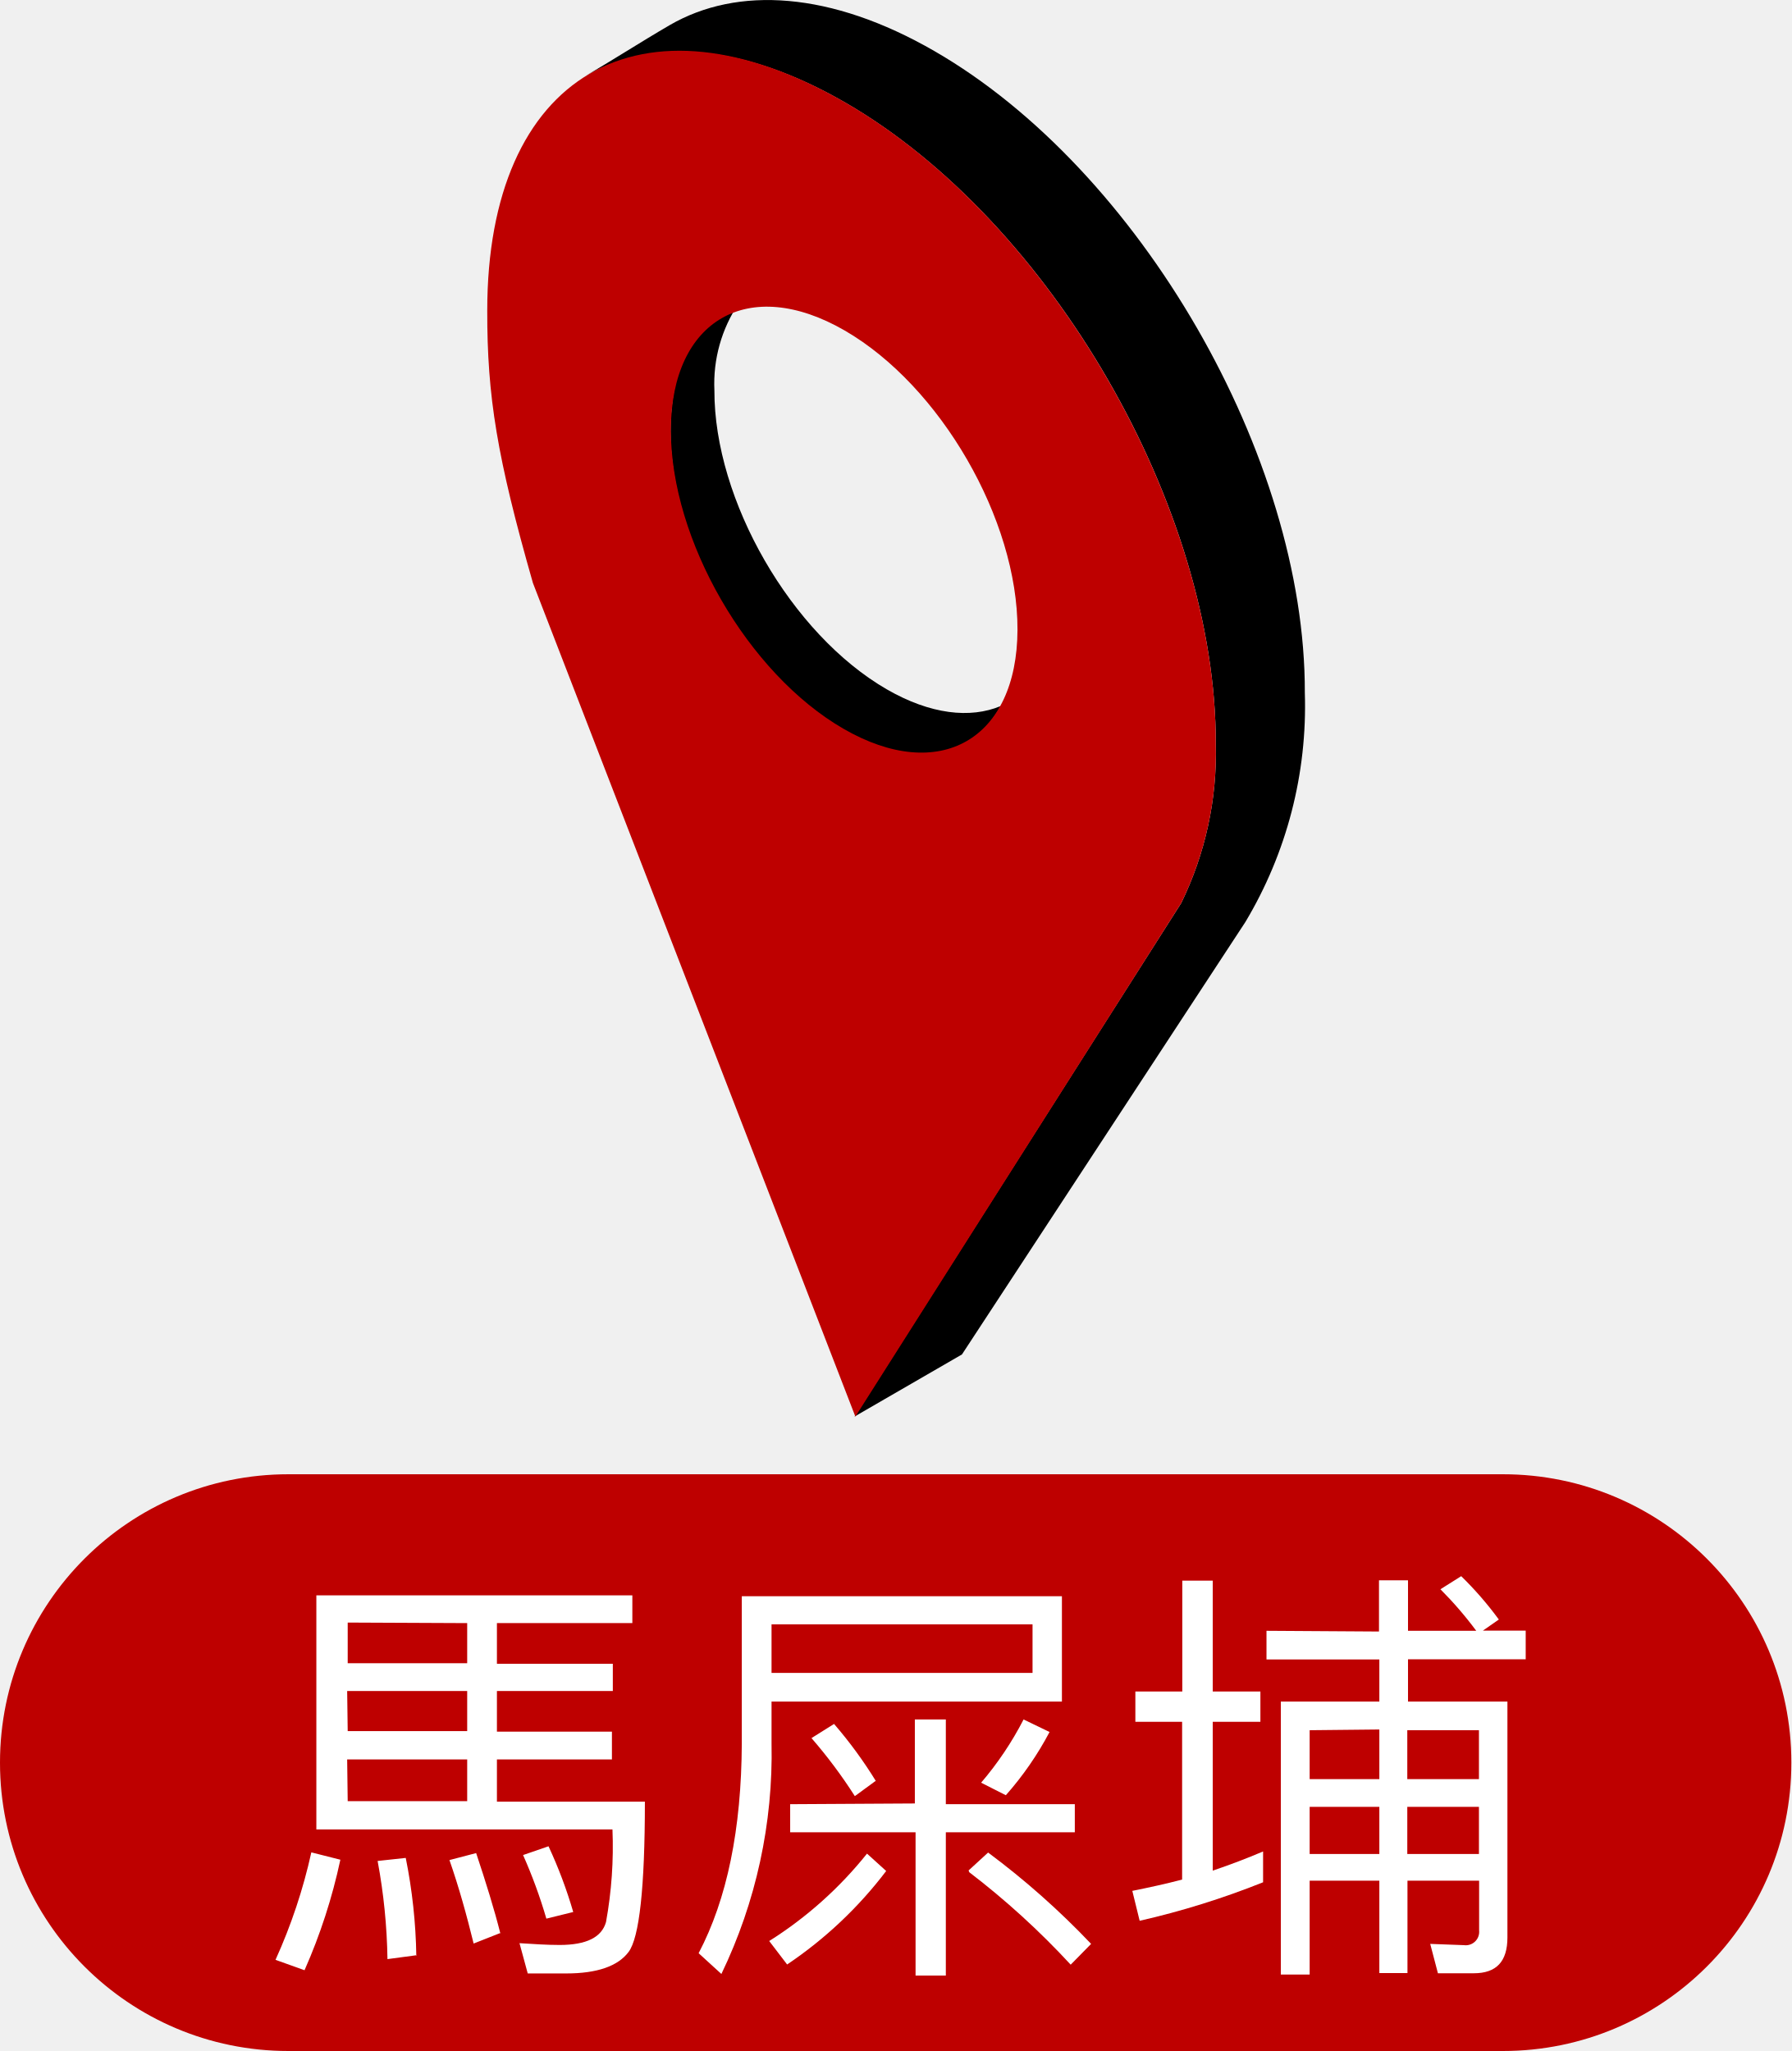
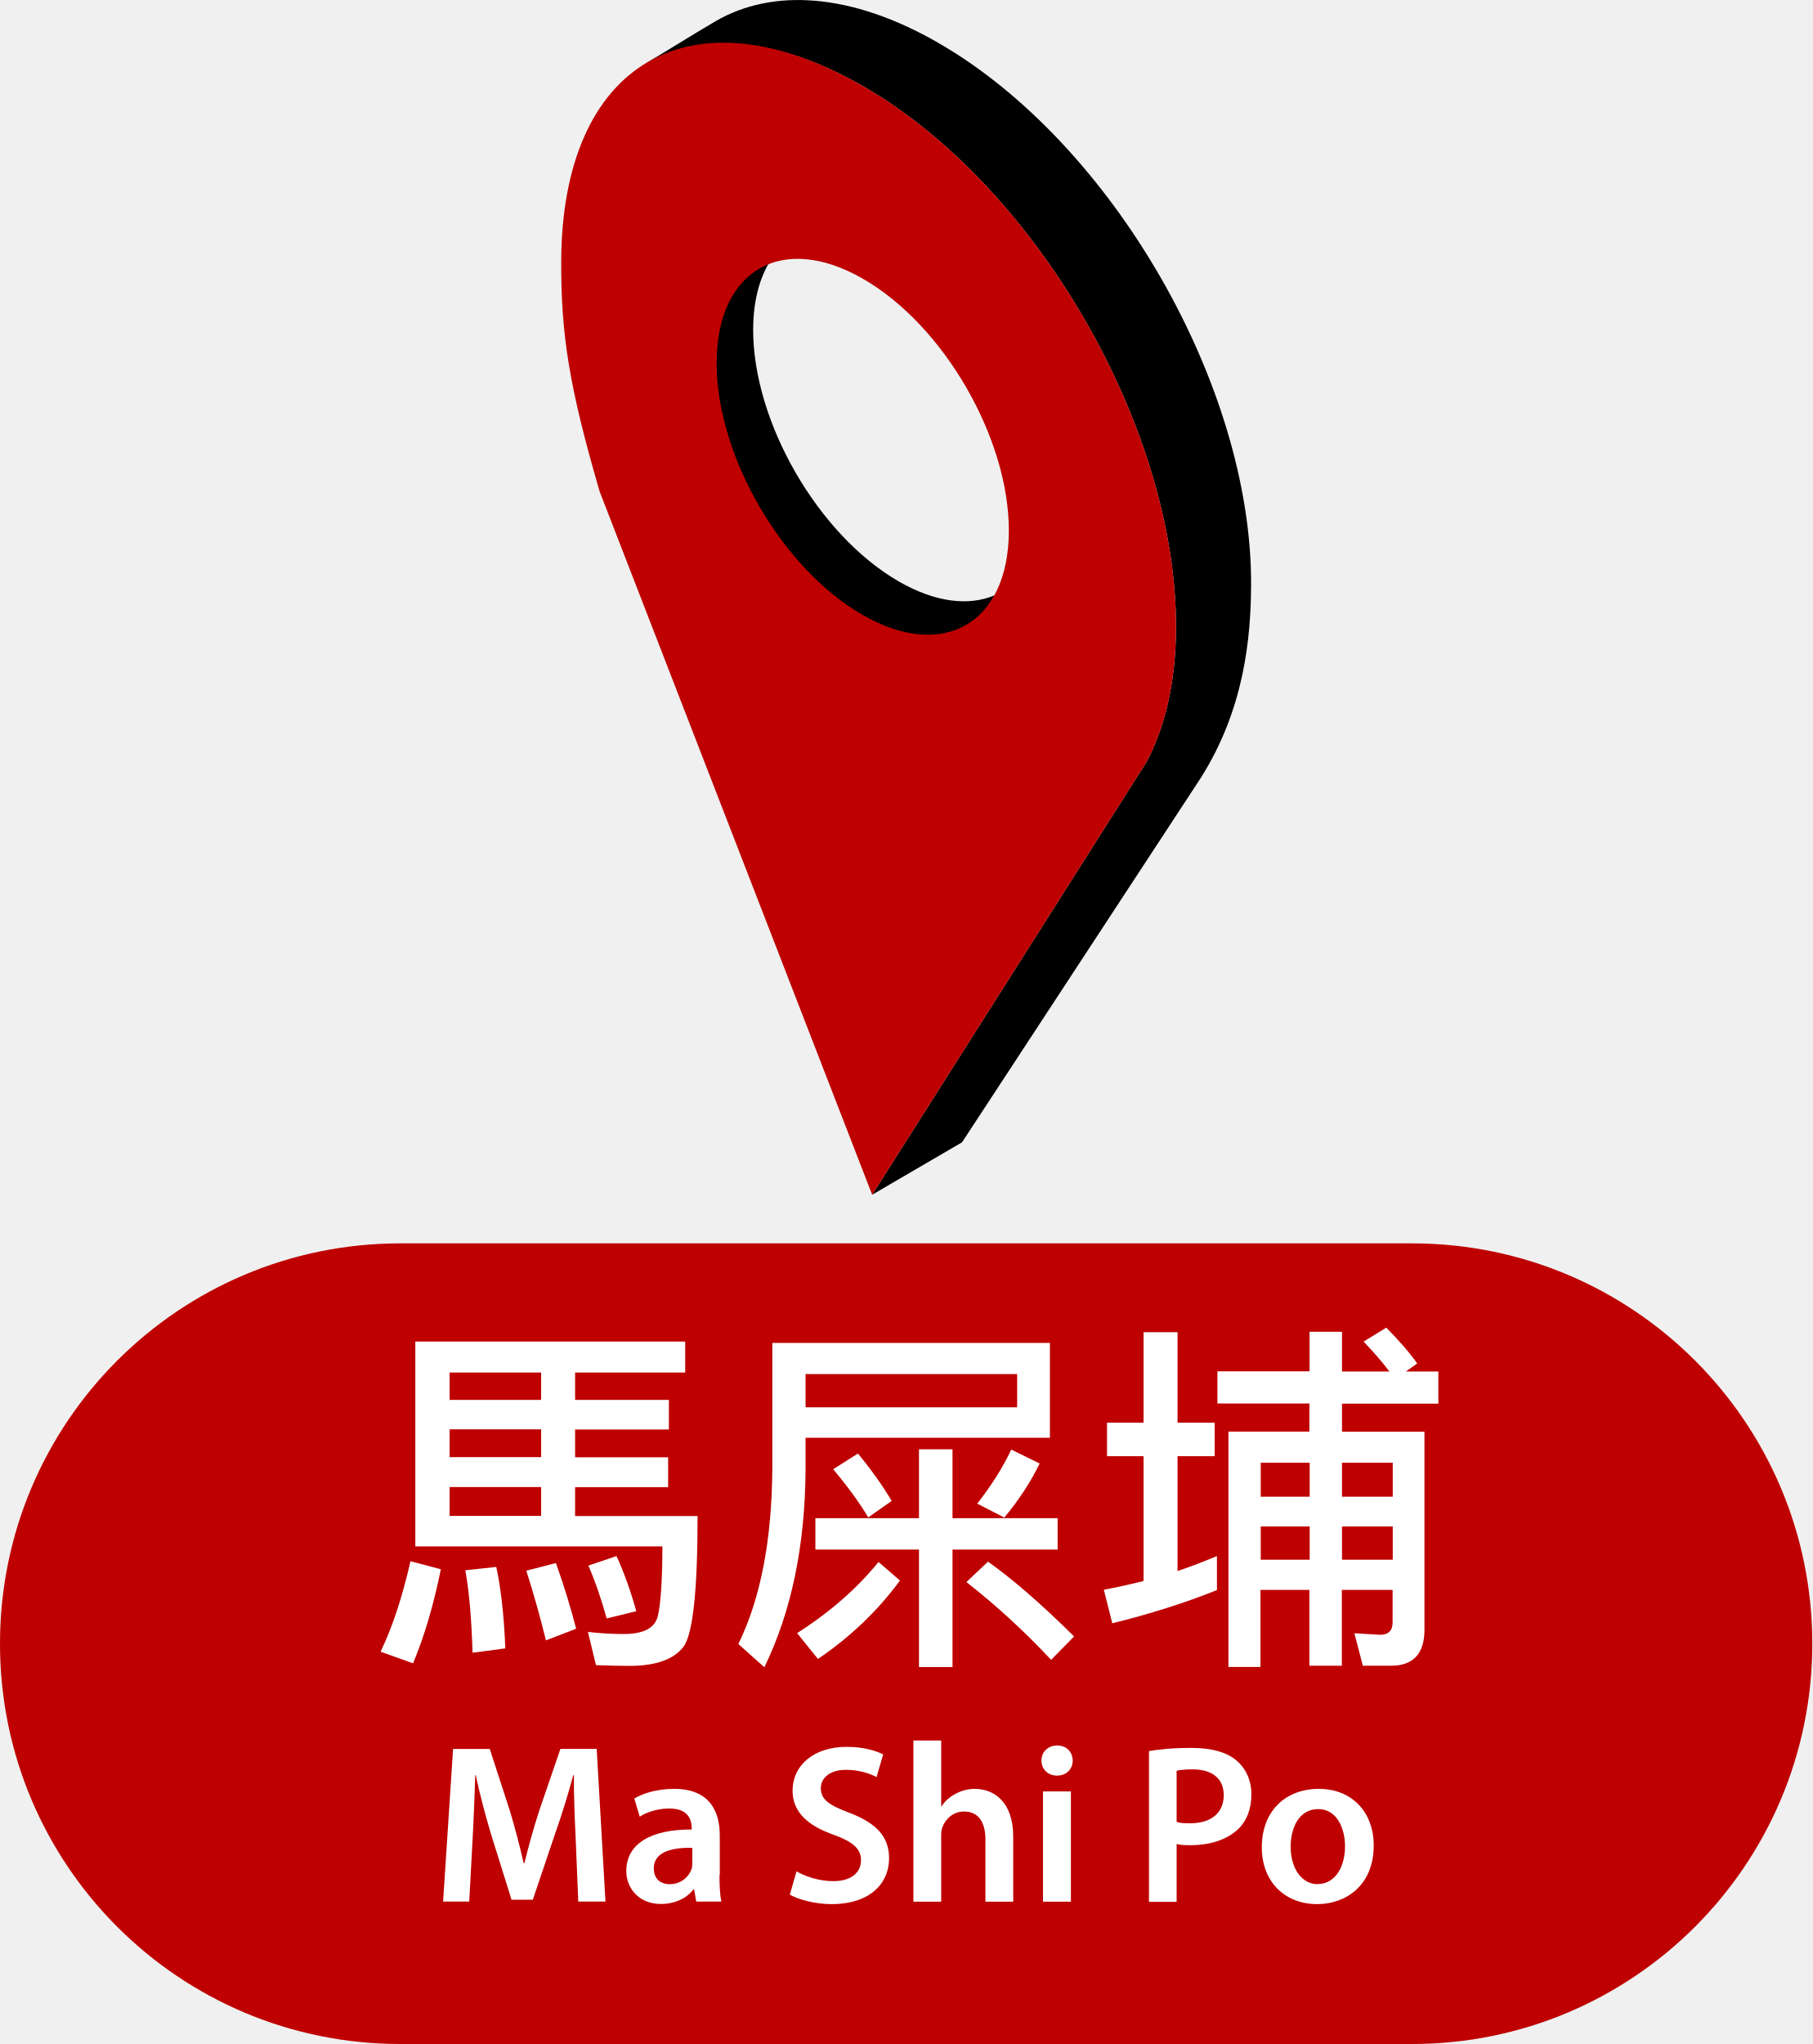
- <svg xmlns="http://www.w3.org/2000/svg" width="100" height="114.51" viewBox="0 0 100 114.51">
-   <g id="Layer_2" data-name="Layer 2">
-     <g id="Pointer">
-       <g>
-         <rect y="82.31" width="100" height="32.2" rx="16.1" style="fill: #be0000" />
-         <g>
-           <path d="M19,103.83A31.45,31.45,0,0,1,17,110l-1.62-.58a30.43,30.43,0,0,0,2-6Zm17-3.24c0,4.79-.31,7.59-.91,8.39s-1.77,1.2-3.48,1.2l-2.15,0L29,108.49c.79.05,1.54.1,2.24.1,1.5,0,2.35-.43,2.59-1.28a23.51,23.51,0,0,0,.36-5.17H17.66V89.07H35.3v1.55H27.74v2.27h6.47v1.52H27.74v2.27h6.42v1.55H27.74v2.36Zm-16.59-10v2.27h6.67V90.62Zm0,6.06h6.67V94.41H19.38Zm0,3.91h6.67V98.23H19.38Zm3.86,8.6-1.64.22a32.45,32.45,0,0,0-.55-5.48l1.57-.17A30,30,0,0,1,23.24,109.19Zm4.69-1.25-1.52.6c-.39-1.59-.82-3.14-1.35-4.66l1.49-.39C27.13,105.11,27.59,106.59,27.93,107.94ZM32,106.75l-1.5.37a28.17,28.17,0,0,0-1.3-3.55l1.42-.49A25.71,25.71,0,0,1,32,106.75Z" style="fill: #fff" />
-           <path d="M43.07,97.33a28.27,28.27,0,0,1-2.8,12.88L39,109.05q2.38-4.53,2.41-11.72V89.12H59.28V95H43.07Zm6.4,7.13a23.15,23.15,0,0,1-5.53,5.22l-1-1.31a22,22,0,0,0,5.46-4.88Zm-6.4-13.77V93.4H57.64V90.69Zm8,10V96H52.8v4.73H60v1.57H52.8v8H51.11v-8h-7v-1.57Zm-2.19-1.26-1.16.85a27.56,27.56,0,0,0-2.42-3.24l1.26-.79A24.54,24.54,0,0,1,48.92,99.48Zm5.19,5,1.09-1a44.82,44.82,0,0,1,5.75,5.1l-1.14,1.16A44.48,44.48,0,0,0,54.11,104.53Zm4.52-7.73a18,18,0,0,1-2.44,3.53l-1.38-.7a18.33,18.33,0,0,0,2.37-3.53Z" style="fill: #fff" />
-           <path d="M70.51,105.09a46,46,0,0,1-6.89,2.15l-.41-1.67c.94-.19,1.86-.39,2.78-.63V96.13H63.38V94.44H66V88.25H67.7v6.19h2.66v1.69H67.7v8.31c1-.34,1.89-.68,2.81-1.07Zm6.47-14V88.23H78.6v2.82h3.81a21.09,21.09,0,0,0-2-2.32L81.57,88a19.35,19.35,0,0,1,2.1,2.42l-.89.62h2.39v1.6H78.6V95h5.55v13.17c0,1.35-.62,2-1.88,2h-2l-.43-1.64,1.88.07a.75.75,0,0,0,.85-.82V105h-4v5.16H77V105H73.11v5.24H71.5V95H77V92.65H70.7v-1.6Zm-3.87,5.51v2.73H77V96.56Zm0,6.91H77v-2.63H73.11Zm9.45-6.91h-4v2.73h4Zm0,4.28h-4v2.63h4Z" style="fill: #fff" />
-         </g>
-         <g>
-           <path d="M49.51,38.49c-5.34-3.08-9.65-10.56-9.63-16.7a8.06,8.06,0,0,1,1.36-4.86c-2.36.72-3.8,3.36-3.81,7.17,0,6.14,4.3,13.62,9.64,16.7,3.89,2.25,7.25,1.53,8.79-1.38C54.16,40.13,51.94,39.89,49.51,38.49Z" />
-           <path d="M47.19,5.73C41.42,2.4,36.38,2.09,32.61,4.28c1.58-.91,3.13-1.92,4.78-2.88,3.78-2.19,9-1.88,14.77,1.45C63.62,9.46,72.88,25.5,72.84,38.67a23.45,23.45,0,0,1-3.32,12.81L53.7,75.62l-6,3.47L65.94,50.42a19.06,19.06,0,0,0,1.93-8.87C67.91,28.39,58.65,12.35,47.19,5.73Z" />
-         </g>
-         <path d="M67.87,41.55a19.06,19.06,0,0,1-1.93,8.87L47.75,79.09l-18-46.54c-2-7-2.56-10.41-2.55-15.21,0-13.17,8.57-18.22,20-11.61S67.91,28.39,67.87,41.55Zm-20.78-.86c5.35,3.09,9.69.61,9.71-5.53s-4.3-13.62-9.65-16.71-9.68-.6-9.7,5.54,4.3,13.62,9.64,16.7h0" style="fill: #be0000" />
-       </g>
+ <svg xmlns="http://www.w3.org/2000/svg" version="1.1" id="Layer_2" x="0px" y="0px" viewBox="0 0 120 135.31" style="enable-background:new 0 0 120 135.31;" xml:space="preserve">
+   <style type="text/css">
+ 	.st0{fill:#BE0000;}
+ 	.st1{fill:#FFFFFF;}
+ </style>
+   <g>
+     <path class="st0" d="M93.5,135.31h-67c-14.64,0-26.5-11.86-26.5-26.5v0c0-14.64,11.86-26.5,26.5-26.5h67   c14.64,0,26.5,11.86,26.5,26.5v0C120,123.44,108.14,135.31,93.5,135.31z" />
+     <g>
+       <path class="st1" d="M29.19,103.88c-0.48,2.37-1.09,4.44-1.84,6.23l-2.15-0.77c0.77-1.59,1.43-3.58,1.98-5.99L29.19,103.88z     M46.19,100.35c0,4.95-0.31,7.85-0.94,8.67c-0.63,0.82-1.81,1.26-3.57,1.26c-0.72,0-1.45-0.02-2.22-0.05l-0.53-2.2    c0.85,0.1,1.64,0.14,2.37,0.14c1.3,0,2.05-0.39,2.25-1.16c0.19-0.77,0.31-2.32,0.31-4.64H27.5V88.81h17.87v2.05h-7.29v1.81h6.21    v1.96h-6.21v1.84h6.16v1.98h-6.16v1.91H46.19z M29.77,90.86v1.81h6.06v-1.81H29.77z M29.77,96.46h6.06v-1.84h-6.06V96.46z     M29.77,100.35h6.06v-1.91h-6.06V100.35z M33.46,109.12l-2.17,0.29c-0.07-2.34-0.24-4.16-0.48-5.46l2.05-0.22    C33.15,105.04,33.37,106.85,33.46,109.12z M38.15,107.82l-2,0.77c-0.39-1.57-0.82-3.12-1.3-4.61l1.96-0.51    C37.38,105.06,37.81,106.51,38.15,107.82z M42.13,106.66l-1.96,0.48c-0.34-1.23-0.73-2.39-1.21-3.5l1.86-0.63    C41.31,104.07,41.75,105.28,42.13,106.66z" />
+       <path class="st1" d="M53.34,97.21c-0.02,5.1-0.94,9.49-2.73,13.16l-1.72-1.54c1.47-3,2.22-6.88,2.25-11.62V88.9h18.38v6.28H53.34    V97.21z M59.59,104.63c-1.47,2-3.29,3.74-5.43,5.19l-1.38-1.71c2.12-1.35,3.94-2.92,5.39-4.71L59.59,104.63z M53.34,90.96v2.2    h14.01v-2.2H53.34z M60.85,100.5v-4.56h2.22v4.56h6.96v2.08h-6.96v7.78h-2.22v-7.78h-6.86v-2.08H60.85z M59.04,99.36l-1.55,1.09    c-0.58-0.97-1.35-2.03-2.32-3.19l1.64-1.04C57.78,97.41,58.51,98.45,59.04,99.36z M63.99,104.73l1.43-1.35    c1.57,1.11,3.48,2.75,5.7,4.95l-1.52,1.55C67.88,108.04,66.02,106.32,63.99,104.73z M68.84,96.88c-0.58,1.21-1.38,2.42-2.34,3.58    l-1.79-0.92c0.94-1.21,1.69-2.39,2.25-3.58L68.84,96.88z" />
+       <path class="st1" d="M80.58,105.26c-2.17,0.87-4.47,1.59-6.93,2.2l-0.56-2.22c0.89-0.17,1.76-0.36,2.63-0.58v-8.26h-2.42v-2.22    h2.42v-5.99h2.25v5.99h2.46v2.22h-2.46V104c0.87-0.29,1.74-0.63,2.61-0.99V105.26z M86.71,90.79v-2.63h2.15v2.63H92    c-0.48-0.63-1.04-1.28-1.71-1.98l1.5-0.92c0.89,0.89,1.57,1.69,2.05,2.37l-0.75,0.53h2.15v2.13h-6.38v1.86h5.46v13.12    c0,1.57-0.75,2.37-2.22,2.37h-1.86l-0.56-2.15l1.69,0.1c0.56,0,0.84-0.27,0.84-0.8v-2.17h-3.36v5.02h-2.15v-5.02h-3.24v5.1h-2.12    V94.77h5.36v-1.86h-6.09v-2.13H86.71z M83.48,96.83v2.25h3.24v-2.25H83.48z M83.48,103.25h3.24v-2.2h-3.24V103.25z M92.22,96.83    h-3.36v2.25h3.36V96.83z M92.22,101.05h-3.36v2.2h3.36V101.05z" />
    </g>
+     <g>
+       <path class="st1" d="M38.12,121.76c-0.06-1.3-0.13-2.86-0.12-4.25h-0.04c-0.33,1.23-0.75,2.6-1.2,3.87l-1.48,4.38h-1.41    l-1.35-4.32c-0.39-1.29-0.75-2.67-1.02-3.93h-0.03c-0.05,1.32-0.1,2.93-0.18,4.3l-0.22,4.07h-1.73L30,115.78h2.43l1.32,4.06    c0.36,1.18,0.67,2.39,0.93,3.51h0.04c0.27-1.1,0.61-2.34,1-3.53l1.39-4.05h2.4l0.58,10.11h-1.8L38.12,121.76z" />
+       <path class="st1" d="M47.64,124.13c0,0.66,0.03,1.3,0.12,1.75H46.1l-0.14-0.81h-0.04c-0.43,0.57-1.2,0.97-2.16,0.97    c-1.47,0-2.29-1.06-2.29-2.17c0-1.83,1.64-2.77,4.33-2.76V121c0-0.48-0.19-1.28-1.48-1.28c-0.72,0-1.47,0.22-1.96,0.54l-0.36-1.2    c0.54-0.33,1.49-0.64,2.64-0.64c2.34,0,3.02,1.48,3.02,3.09V124.13z M45.84,122.32c-1.31-0.02-2.55,0.25-2.55,1.36    c0,0.72,0.47,1.05,1.05,1.05c0.75,0,1.27-0.48,1.45-1c0.05-0.13,0.05-0.27,0.05-0.41V122.32z" />
+       <path class="st1" d="M52.74,123.88c0.58,0.34,1.5,0.65,2.44,0.65c1.17,0,1.83-0.56,1.83-1.38c0-0.76-0.51-1.21-1.78-1.68    c-1.68-0.58-2.75-1.48-2.75-2.92c0-1.67,1.38-2.91,3.58-2.91c1.09,0,1.89,0.24,2.42,0.5l-0.44,1.5c-0.38-0.2-1.08-0.48-2.02-0.48    c-1.17,0-1.67,0.62-1.67,1.21c0,0.78,0.58,1.14,1.93,1.65c1.75,0.68,2.59,1.56,2.59,3c0,1.63-1.23,3.03-3.82,3.03    c-1.08,0-2.19-0.3-2.75-0.63L52.74,123.88z" />
+       <path class="st1" d="M60.48,115.22h1.84v4.35h0.03c0.22-0.34,0.54-0.63,0.92-0.82c0.38-0.21,0.81-0.33,1.27-0.33    c1.25,0,2.55,0.83,2.55,3.17v4.3h-1.84v-4.11c0-1.05-0.39-1.86-1.41-1.86c-0.72,0-1.23,0.48-1.44,1.04    c-0.06,0.16-0.08,0.36-0.08,0.55v4.38h-1.84V115.22z" />
+       <path class="st1" d="M69.98,117.54c-0.62,0-1.02-0.45-1.02-0.99c0-0.57,0.42-1,1.04-1c0.63,0,1.02,0.43,1.03,1    c0,0.54-0.4,0.99-1.03,0.99H69.98z M69.06,125.89v-7.3h1.85v7.3H69.06z" />
+       <path class="st1" d="M76.08,115.92c0.67-0.12,1.59-0.21,2.82-0.21c1.35,0,2.33,0.29,2.97,0.83c0.6,0.5,0.99,1.29,0.99,2.24    c0,0.96-0.3,1.74-0.85,2.28c-0.75,0.73-1.89,1.09-3.2,1.09c-0.34,0-0.64-0.01-0.9-0.08v3.83h-1.83V115.92z M77.91,120.61    c0.24,0.08,0.53,0.09,0.9,0.09c1.38,0,2.22-0.69,2.22-1.86c0-1.11-0.78-1.71-2.05-1.71c-0.51,0-0.87,0.04-1.07,0.09V120.61z" />
+       <path class="st1" d="M87.21,126.05c-2.06,0-3.66-1.41-3.66-3.76c0-2.4,1.57-3.87,3.78-3.87c2.18,0,3.63,1.53,3.63,3.75    c0,2.68-1.89,3.88-3.73,3.88H87.21z M87.27,124.72c1.05,0,1.79-1.02,1.79-2.5c0-1.14-0.51-2.46-1.77-2.46    c-1.3,0-1.83,1.27-1.83,2.49c0,1.41,0.71,2.48,1.8,2.48H87.27z" />
+     </g>
+     <g>
+       <path d="M59.51,38.49c-5.34-3.08-9.66-10.56-9.64-16.7c0.01-2.06,0.51-3.7,1.36-4.86c-2.36,0.73-3.79,3.37-3.81,7.17    c-0.02,6.14,4.3,13.62,9.64,16.7c3.89,2.25,7.24,1.53,8.79-1.39C64.16,40.13,61.94,39.89,59.51,38.49z" />
+       <path d="M57.19,5.73C51.42,2.4,46.38,2.09,42.61,4.28c1.58-0.92,3.13-1.92,4.78-2.88c3.77-2.19,9-1.88,14.76,1.45    C73.62,9.46,82.88,25.5,82.84,38.67c-0.01,3.56-0.45,8.26-3.32,12.81L63.7,75.62l-5.95,3.47l18.18-28.67    c1.23-2.33,1.93-5.31,1.94-8.87C77.91,28.39,68.65,12.35,57.19,5.73z" />
+     </g>
+     <path class="st0" d="M77.87,41.55c-0.01,3.56-0.71,6.54-1.94,8.87L57.75,79.09L39.71,32.55c-2.04-6.99-2.56-10.41-2.55-15.22   c0.03-13.17,8.57-18.22,20.03-11.6C68.65,12.35,77.91,28.39,77.87,41.55z M57.09,40.69c5.34,3.09,9.69,0.61,9.71-5.53   c0.02-6.14-4.3-13.62-9.65-16.7c-5.34-3.08-9.68-0.61-9.7,5.54C47.43,30.13,51.75,37.61,57.09,40.69L57.09,40.69" />
  </g>
</svg>
